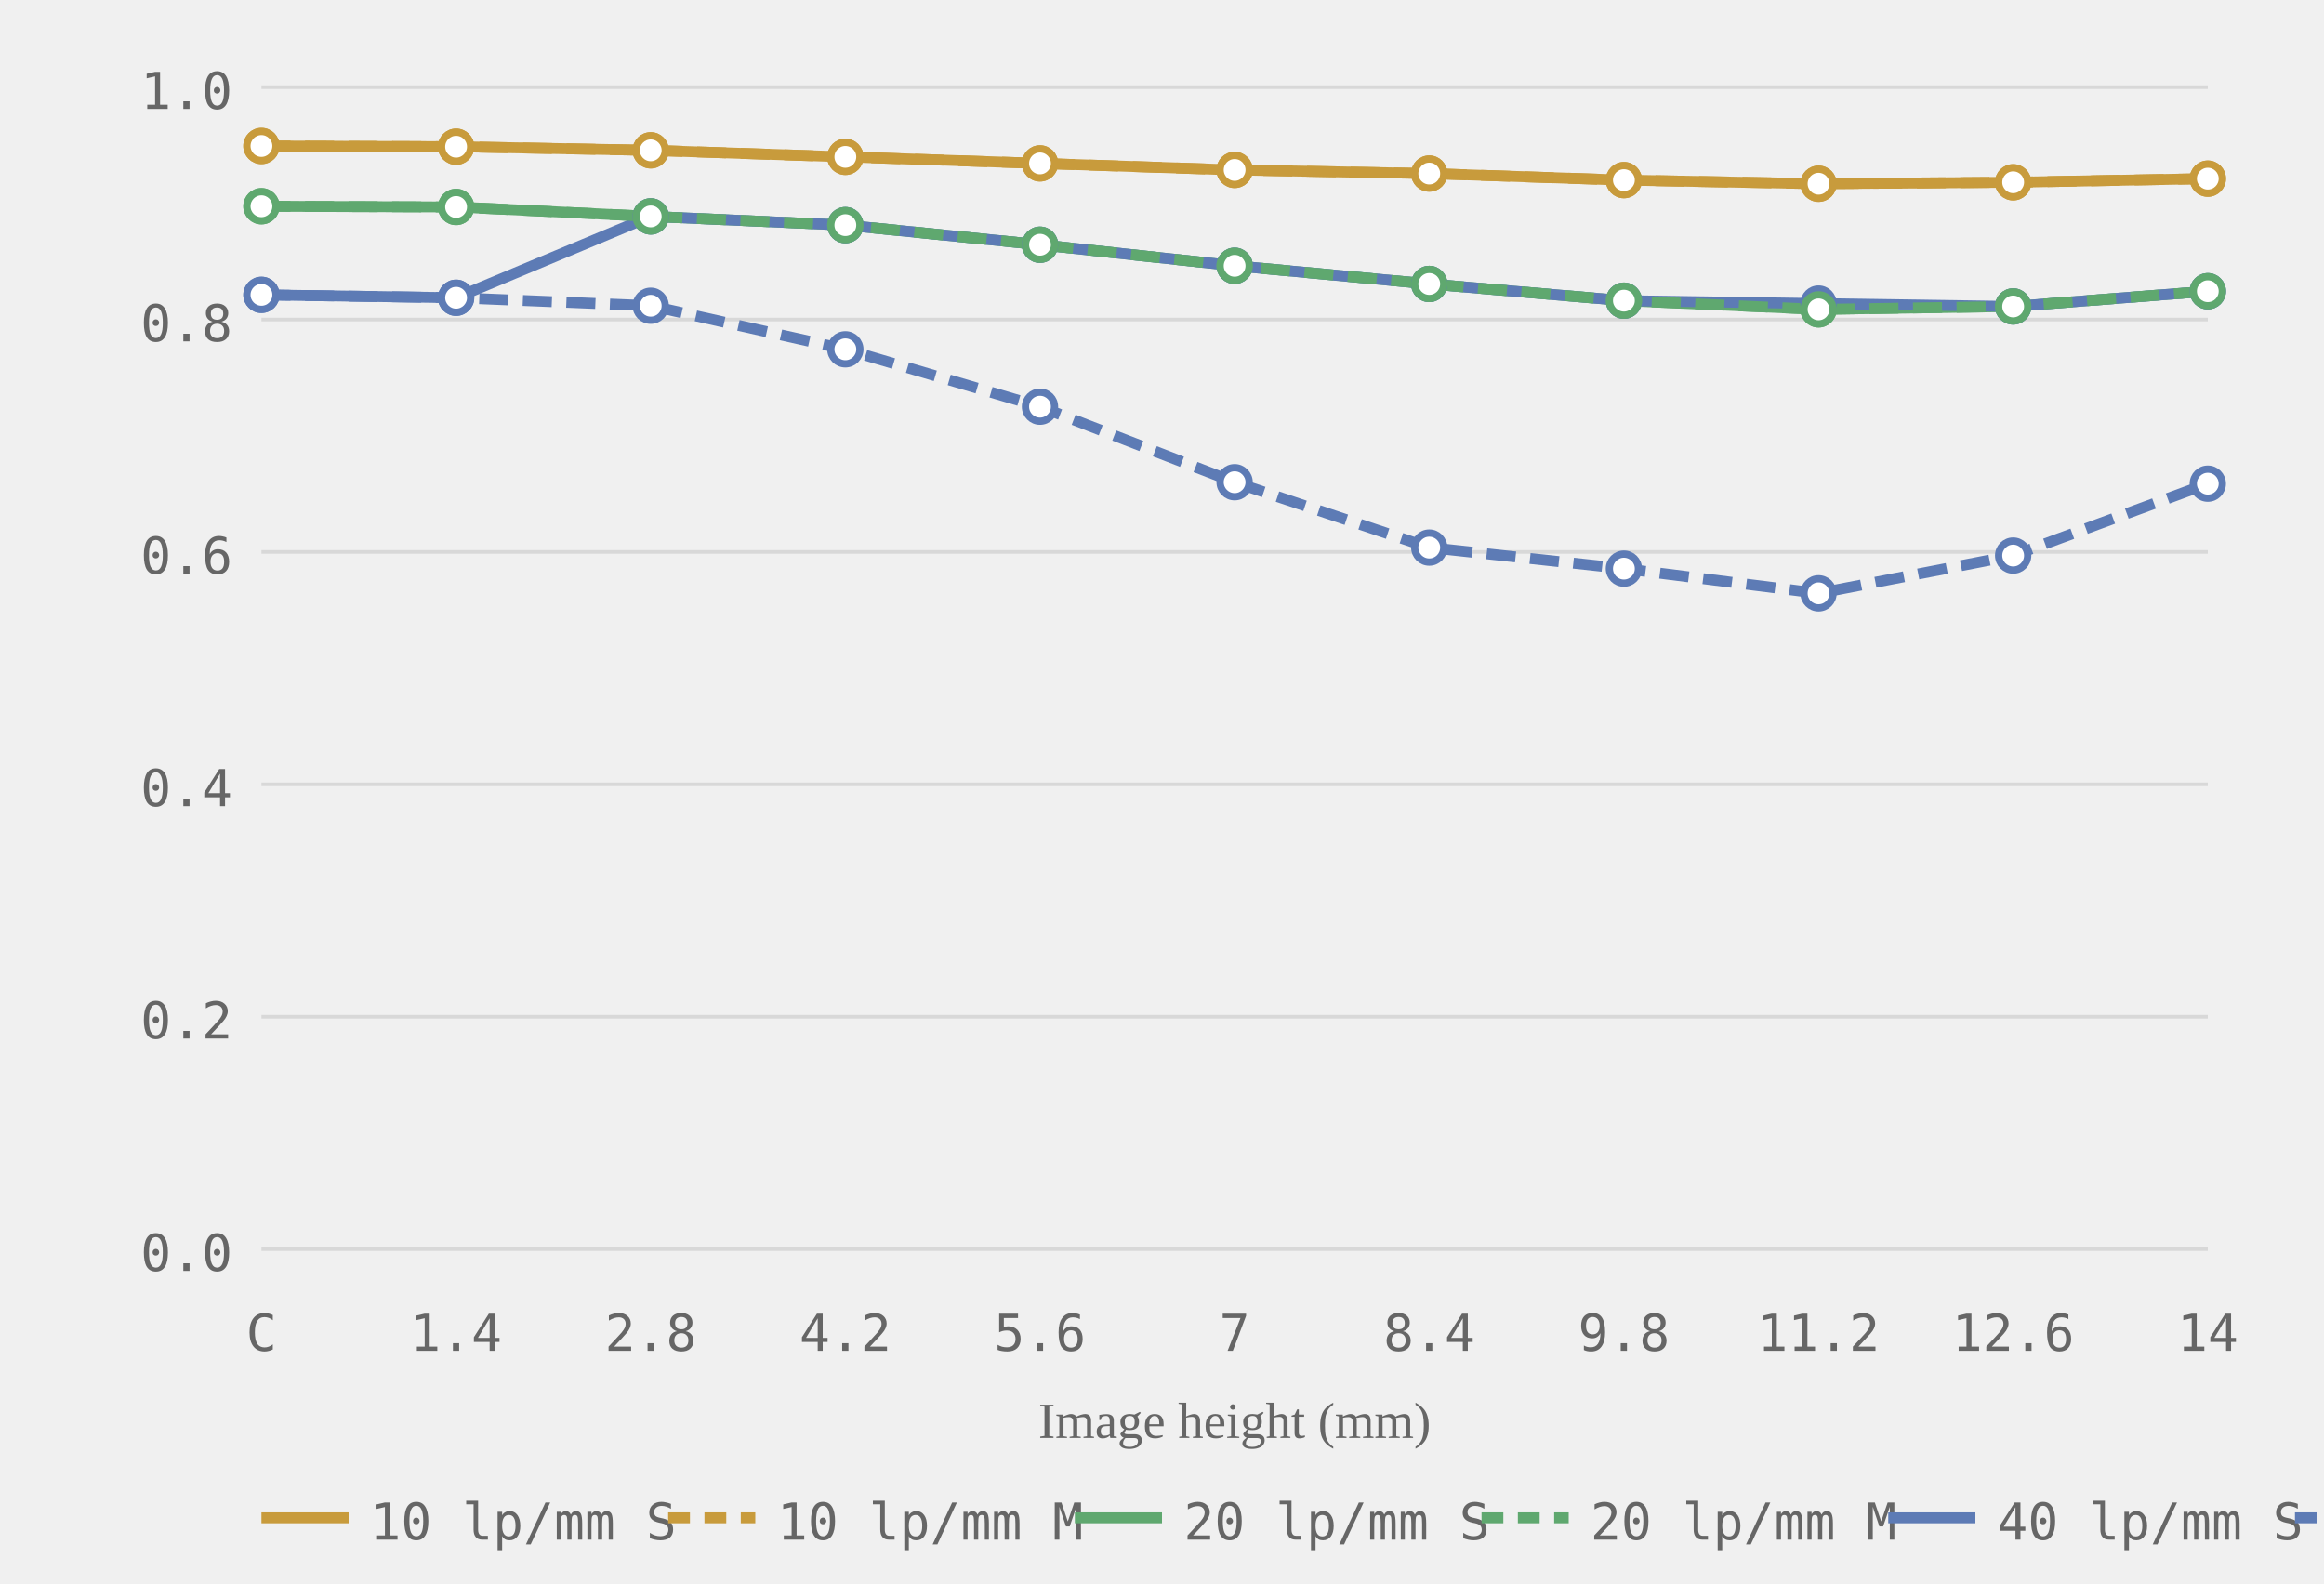
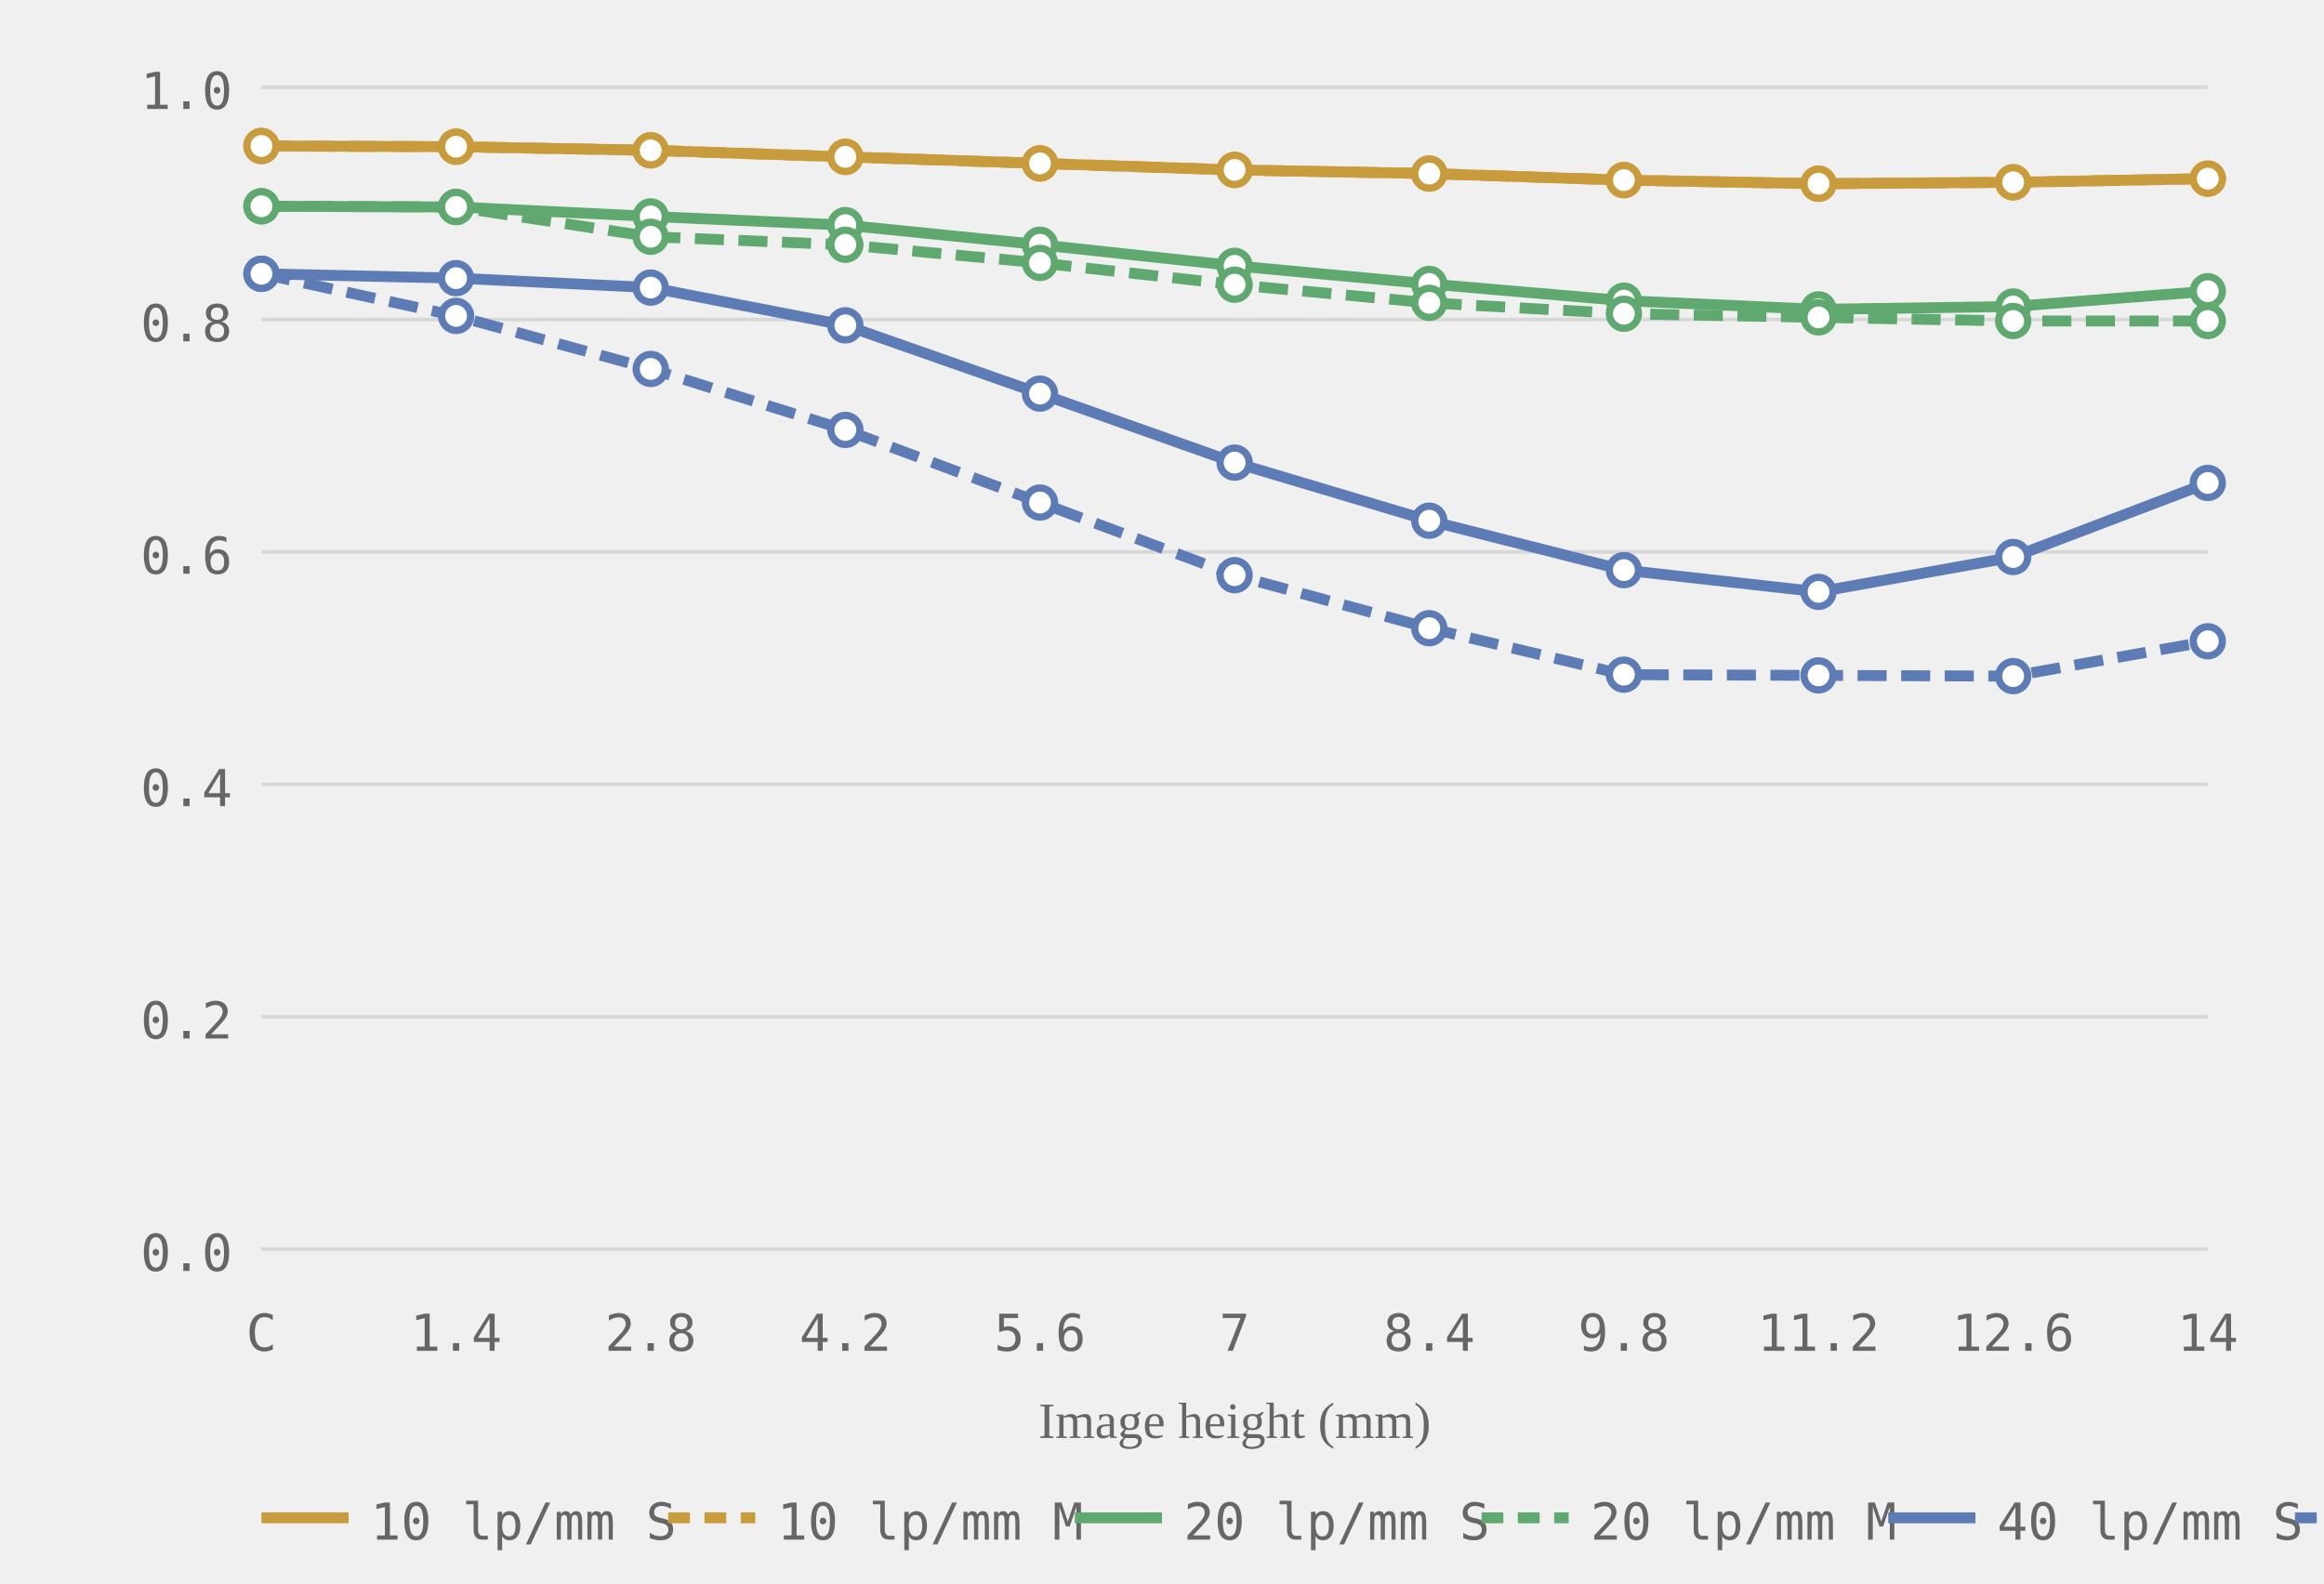
<svg xmlns="http://www.w3.org/2000/svg" viewBox="0 0 320 218" role="img" aria-label="MTF chart, generated from readings">
  <style>.grid-line { stroke: #d8d8d8; stroke-width: 0.5; }.axis-label { font-size: 7px; fill: #666666; font-family: ui-monospace, monospace; }.axis-y { text-anchor: end; }.axis-x { text-anchor: middle; }.axis-title { font-size: 7px; fill: #666666; text-anchor: middle; }.curve { fill: none; stroke-width: 1.5; }.curve-m { stroke-dasharray: 4 2; }.dot { fill: white; stroke-width: 1; }.legend-text { font-size: 7px; fill: #666666; font-family: ui-monospace, monospace; }</style>
  <line class="grid-line" x1="36" y1="172.0" x2="304" y2="172.0" />
  <line class="grid-line" x1="36" y1="140.0" x2="304" y2="140.0" />
  <line class="grid-line" x1="36" y1="108.0" x2="304" y2="108.0" />
  <line class="grid-line" x1="36" y1="76.0" x2="304" y2="76.0" />
  <line class="grid-line" x1="36" y1="44.0" x2="304" y2="44.0" />
  <line class="grid-line" x1="36" y1="12.0" x2="304" y2="12.0" />
  <text class="axis-label axis-y" x="32" y="175.0">0.0</text>
  <text class="axis-label axis-y" x="32" y="143.0">0.2</text>
  <text class="axis-label axis-y" x="32" y="111.0">0.4</text>
  <text class="axis-label axis-y" x="32" y="79.0">0.6</text>
  <text class="axis-label axis-y" x="32" y="47.0">0.8</text>
  <text class="axis-label axis-y" x="32" y="15.0">1.0</text>
  <text class="axis-label axis-x" x="36.0" y="186">C</text>
  <text class="axis-label axis-x" x="62.8" y="186">1.4</text>
  <text class="axis-label axis-x" x="89.6" y="186">2.8</text>
  <text class="axis-label axis-x" x="116.4" y="186">4.2</text>
  <text class="axis-label axis-x" x="143.2" y="186">5.6</text>
  <text class="axis-label axis-x" x="170.0" y="186">7</text>
  <text class="axis-label axis-x" x="196.8" y="186">8.4</text>
  <text class="axis-label axis-x" x="223.6" y="186">9.8</text>
  <text class="axis-label axis-x" x="250.4" y="186">11.2</text>
  <text class="axis-label axis-x" x="277.2" y="186">12.6</text>
  <text class="axis-label axis-x" x="304.0" y="186">14</text>
  <text class="axis-title" x="170.0" y="198">Image height (mm)</text>
  <polyline class="curve curve-10" style="stroke:#c89b3c" points="36.0,20.1 62.8,20.2 89.6,20.7 116.4,21.6 143.2,22.5 170.0,23.4 196.8,23.9 223.6,24.8 250.4,25.3 277.2,25.1 304.0,24.6" />
  <polyline class="curve curve-20" style="stroke:#5fa86f" points="36.0,28.4 62.8,28.5 89.6,29.8 116.4,31.0 143.2,33.7 170.0,36.6 196.8,39.1 223.6,41.4 250.4,42.6 277.2,42.2 304.0,40.1" />
-   <polyline class="curve curve-40" style="stroke:#5d7bb5" points="36.0,40.6 62.8,41.0 89.6,29.8 116.4,31.0 143.2,33.7 170.0,36.6 196.8,39.1 223.6,41.4 250.4,41.8 277.2,42.2 304.0,40.1" />
-   <polyline class="curve curve-40 curve-m" style="stroke:#5d7bb5" points="36.0,40.6 62.8,41.0 89.6,42.1 116.4,48.1 143.2,56.0 170.0,66.4 196.8,75.4 223.6,78.3 250.4,81.7 277.2,76.5 304.0,66.6" stroke-dasharray="4 2" />
+   <polyline class="curve curve-20 curve-m" style="stroke:#5fa86f" points="36.0,28.4 62.8,28.5 89.6,32.6 116.4,33.7 143.2,36.2 170.0,39.2 196.8,41.7 223.6,43.2 250.4,43.7 277.2,44.2 304.0,44.2" stroke-dasharray="4 2" />
+   <polyline class="curve curve-40" style="stroke:#5d7bb5" points="36.0,37.7 62.8,38.3 89.6,39.6 116.4,44.8 143.2,54.2 170.0,63.7 196.8,71.7 223.6,78.5 250.4,81.5 277.2,76.7 304.0,66.5" />
+   <polyline class="curve curve-40 curve-m" style="stroke:#5d7bb5" points="36.0,37.7 62.8,43.5 89.6,50.8 116.4,59.2 143.2,69.2 170.0,79.2 196.8,86.5 223.6,92.9 250.4,93.0 277.2,93.1 304.0,88.3" stroke-dasharray="4 2" />
  <polyline class="curve curve-10 curve-m" style="stroke:#c89b3c" points="36.0,20.1 62.8,20.2 89.6,20.7 116.4,21.6 143.2,22.5 170.0,23.4 196.8,23.9 223.6,24.8 250.4,25.3 277.2,25.1 304.0,24.6" stroke-dasharray="4 2" />
-   <polyline class="curve curve-20 curve-m" style="stroke:#5fa86f" points="36.0,28.4 62.8,28.5 89.6,29.8 116.4,31.0 143.2,33.7 170.0,36.6 196.8,39.1 223.6,41.4 250.4,42.6 277.2,42.2 304.0,40.1" stroke-dasharray="4 2" />
  <circle class="dot dot-10" style="stroke:#c89b3c" cx="36.0" cy="20.1" r="2" />
  <circle class="dot dot-10" style="stroke:#c89b3c" cx="62.8" cy="20.2" r="2" />
  <circle class="dot dot-10" style="stroke:#c89b3c" cx="89.6" cy="20.7" r="2" />
  <circle class="dot dot-10" style="stroke:#c89b3c" cx="116.4" cy="21.6" r="2" />
  <circle class="dot dot-10" style="stroke:#c89b3c" cx="143.2" cy="22.5" r="2" />
  <circle class="dot dot-10" style="stroke:#c89b3c" cx="170.0" cy="23.4" r="2" />
  <circle class="dot dot-10" style="stroke:#c89b3c" cx="196.8" cy="23.9" r="2" />
  <circle class="dot dot-10" style="stroke:#c89b3c" cx="223.6" cy="24.8" r="2" />
  <circle class="dot dot-10" style="stroke:#c89b3c" cx="250.4" cy="25.3" r="2" />
  <circle class="dot dot-10" style="stroke:#c89b3c" cx="277.2" cy="25.1" r="2" />
  <circle class="dot dot-10" style="stroke:#c89b3c" cx="304.0" cy="24.6" r="2" />
  <circle class="dot dot-20" style="stroke:#5fa86f" cx="36.0" cy="28.4" r="2" />
  <circle class="dot dot-20" style="stroke:#5fa86f" cx="62.8" cy="28.5" r="2" />
  <circle class="dot dot-20" style="stroke:#5fa86f" cx="89.6" cy="29.8" r="2" />
  <circle class="dot dot-20" style="stroke:#5fa86f" cx="116.4" cy="31.0" r="2" />
  <circle class="dot dot-20" style="stroke:#5fa86f" cx="143.2" cy="33.7" r="2" />
  <circle class="dot dot-20" style="stroke:#5fa86f" cx="170.0" cy="36.6" r="2" />
  <circle class="dot dot-20" style="stroke:#5fa86f" cx="196.8" cy="39.1" r="2" />
  <circle class="dot dot-20" style="stroke:#5fa86f" cx="223.6" cy="41.4" r="2" />
  <circle class="dot dot-20" style="stroke:#5fa86f" cx="250.4" cy="42.6" r="2" />
  <circle class="dot dot-20" style="stroke:#5fa86f" cx="277.2" cy="42.2" r="2" />
  <circle class="dot dot-20" style="stroke:#5fa86f" cx="304.0" cy="40.1" r="2" />
-   <circle class="dot dot-40" style="stroke:#5d7bb5" cx="36.0" cy="40.6" r="2" />
-   <circle class="dot dot-40" style="stroke:#5d7bb5" cx="62.8" cy="41.0" r="2" />
-   <circle class="dot dot-40" style="stroke:#5d7bb5" cx="89.6" cy="29.8" r="2" />
-   <circle class="dot dot-40" style="stroke:#5d7bb5" cx="116.4" cy="31.0" r="2" />
-   <circle class="dot dot-40" style="stroke:#5d7bb5" cx="143.2" cy="33.7" r="2" />
-   <circle class="dot dot-40" style="stroke:#5d7bb5" cx="170.0" cy="36.6" r="2" />
-   <circle class="dot dot-40" style="stroke:#5d7bb5" cx="196.8" cy="39.1" r="2" />
-   <circle class="dot dot-40" style="stroke:#5d7bb5" cx="223.6" cy="41.4" r="2" />
-   <circle class="dot dot-40" style="stroke:#5d7bb5" cx="250.4" cy="41.8" r="2" />
-   <circle class="dot dot-40" style="stroke:#5d7bb5" cx="277.2" cy="42.2" r="2" />
-   <circle class="dot dot-40" style="stroke:#5d7bb5" cx="304.0" cy="40.1" r="2" />
-   <circle class="dot dot-40" style="stroke:#5d7bb5" cx="36.0" cy="40.6" r="2" />
-   <circle class="dot dot-40" style="stroke:#5d7bb5" cx="62.8" cy="41.0" r="2" />
-   <circle class="dot dot-40" style="stroke:#5d7bb5" cx="89.6" cy="42.1" r="2" />
-   <circle class="dot dot-40" style="stroke:#5d7bb5" cx="116.4" cy="48.1" r="2" />
-   <circle class="dot dot-40" style="stroke:#5d7bb5" cx="143.2" cy="56.0" r="2" />
-   <circle class="dot dot-40" style="stroke:#5d7bb5" cx="170.0" cy="66.4" r="2" />
-   <circle class="dot dot-40" style="stroke:#5d7bb5" cx="196.8" cy="75.4" r="2" />
-   <circle class="dot dot-40" style="stroke:#5d7bb5" cx="223.6" cy="78.3" r="2" />
-   <circle class="dot dot-40" style="stroke:#5d7bb5" cx="250.4" cy="81.7" r="2" />
-   <circle class="dot dot-40" style="stroke:#5d7bb5" cx="277.2" cy="76.5" r="2" />
-   <circle class="dot dot-40" style="stroke:#5d7bb5" cx="304.0" cy="66.6" r="2" />
+   <circle class="dot dot-20" style="stroke:#5fa86f" cx="36.0" cy="28.4" r="2" />
+   <circle class="dot dot-20" style="stroke:#5fa86f" cx="62.8" cy="28.5" r="2" />
+   <circle class="dot dot-20" style="stroke:#5fa86f" cx="89.6" cy="32.6" r="2" />
+   <circle class="dot dot-20" style="stroke:#5fa86f" cx="116.4" cy="33.7" r="2" />
+   <circle class="dot dot-20" style="stroke:#5fa86f" cx="143.2" cy="36.2" r="2" />
+   <circle class="dot dot-20" style="stroke:#5fa86f" cx="170.0" cy="39.2" r="2" />
+   <circle class="dot dot-20" style="stroke:#5fa86f" cx="196.8" cy="41.7" r="2" />
+   <circle class="dot dot-20" style="stroke:#5fa86f" cx="223.6" cy="43.2" r="2" />
+   <circle class="dot dot-20" style="stroke:#5fa86f" cx="250.4" cy="43.7" r="2" />
+   <circle class="dot dot-20" style="stroke:#5fa86f" cx="277.2" cy="44.2" r="2" />
+   <circle class="dot dot-20" style="stroke:#5fa86f" cx="304.0" cy="44.2" r="2" />
+   <circle class="dot dot-40" style="stroke:#5d7bb5" cx="36.0" cy="37.7" r="2" />
+   <circle class="dot dot-40" style="stroke:#5d7bb5" cx="62.8" cy="38.3" r="2" />
+   <circle class="dot dot-40" style="stroke:#5d7bb5" cx="89.6" cy="39.6" r="2" />
+   <circle class="dot dot-40" style="stroke:#5d7bb5" cx="116.4" cy="44.8" r="2" />
+   <circle class="dot dot-40" style="stroke:#5d7bb5" cx="143.2" cy="54.2" r="2" />
+   <circle class="dot dot-40" style="stroke:#5d7bb5" cx="170.0" cy="63.7" r="2" />
+   <circle class="dot dot-40" style="stroke:#5d7bb5" cx="196.8" cy="71.7" r="2" />
+   <circle class="dot dot-40" style="stroke:#5d7bb5" cx="223.6" cy="78.5" r="2" />
+   <circle class="dot dot-40" style="stroke:#5d7bb5" cx="250.4" cy="81.5" r="2" />
+   <circle class="dot dot-40" style="stroke:#5d7bb5" cx="277.2" cy="76.7" r="2" />
+   <circle class="dot dot-40" style="stroke:#5d7bb5" cx="304.0" cy="66.5" r="2" />
+   <circle class="dot dot-40" style="stroke:#5d7bb5" cx="36.0" cy="37.7" r="2" />
+   <circle class="dot dot-40" style="stroke:#5d7bb5" cx="62.8" cy="43.5" r="2" />
+   <circle class="dot dot-40" style="stroke:#5d7bb5" cx="89.6" cy="50.8" r="2" />
+   <circle class="dot dot-40" style="stroke:#5d7bb5" cx="116.4" cy="59.2" r="2" />
+   <circle class="dot dot-40" style="stroke:#5d7bb5" cx="143.2" cy="69.2" r="2" />
+   <circle class="dot dot-40" style="stroke:#5d7bb5" cx="170.0" cy="79.2" r="2" />
+   <circle class="dot dot-40" style="stroke:#5d7bb5" cx="196.8" cy="86.5" r="2" />
+   <circle class="dot dot-40" style="stroke:#5d7bb5" cx="223.6" cy="92.9" r="2" />
+   <circle class="dot dot-40" style="stroke:#5d7bb5" cx="250.4" cy="93.0" r="2" />
+   <circle class="dot dot-40" style="stroke:#5d7bb5" cx="277.2" cy="93.1" r="2" />
+   <circle class="dot dot-40" style="stroke:#5d7bb5" cx="304.0" cy="88.3" r="2" />
  <circle class="dot dot-10" style="stroke:#c89b3c" cx="36.0" cy="20.1" r="2" />
  <circle class="dot dot-10" style="stroke:#c89b3c" cx="62.8" cy="20.2" r="2" />
  <circle class="dot dot-10" style="stroke:#c89b3c" cx="89.6" cy="20.7" r="2" />
  <circle class="dot dot-10" style="stroke:#c89b3c" cx="116.4" cy="21.6" r="2" />
  <circle class="dot dot-10" style="stroke:#c89b3c" cx="143.2" cy="22.5" r="2" />
  <circle class="dot dot-10" style="stroke:#c89b3c" cx="170.0" cy="23.4" r="2" />
  <circle class="dot dot-10" style="stroke:#c89b3c" cx="196.8" cy="23.9" r="2" />
  <circle class="dot dot-10" style="stroke:#c89b3c" cx="223.6" cy="24.8" r="2" />
  <circle class="dot dot-10" style="stroke:#c89b3c" cx="250.4" cy="25.3" r="2" />
  <circle class="dot dot-10" style="stroke:#c89b3c" cx="277.2" cy="25.1" r="2" />
  <circle class="dot dot-10" style="stroke:#c89b3c" cx="304.0" cy="24.6" r="2" />
-   <circle class="dot dot-20" style="stroke:#5fa86f" cx="36.0" cy="28.4" r="2" />
-   <circle class="dot dot-20" style="stroke:#5fa86f" cx="62.8" cy="28.5" r="2" />
-   <circle class="dot dot-20" style="stroke:#5fa86f" cx="89.6" cy="29.8" r="2" />
-   <circle class="dot dot-20" style="stroke:#5fa86f" cx="116.4" cy="31.0" r="2" />
-   <circle class="dot dot-20" style="stroke:#5fa86f" cx="143.2" cy="33.7" r="2" />
-   <circle class="dot dot-20" style="stroke:#5fa86f" cx="170.0" cy="36.6" r="2" />
-   <circle class="dot dot-20" style="stroke:#5fa86f" cx="196.8" cy="39.1" r="2" />
-   <circle class="dot dot-20" style="stroke:#5fa86f" cx="223.6" cy="41.4" r="2" />
-   <circle class="dot dot-20" style="stroke:#5fa86f" cx="250.4" cy="42.6" r="2" />
-   <circle class="dot dot-20" style="stroke:#5fa86f" cx="277.2" cy="42.2" r="2" />
-   <circle class="dot dot-20" style="stroke:#5fa86f" cx="304.0" cy="40.1" r="2" />
  <line x1="36" y1="209" x2="48" y2="209" stroke="#c89b3c" stroke-width="1.5" />
  <text class="legend-text" x="51" y="212">10 lp/mm S</text>
  <line x1="92" y1="209" x2="104" y2="209" stroke="#c89b3c" stroke-width="1.5" stroke-dasharray="3 2" />
  <text class="legend-text" x="107" y="212">10 lp/mm M</text>
  <line x1="148" y1="209" x2="160" y2="209" stroke="#5fa86f" stroke-width="1.5" />
  <text class="legend-text" x="163" y="212">20 lp/mm S</text>
  <line x1="204" y1="209" x2="216" y2="209" stroke="#5fa86f" stroke-width="1.5" stroke-dasharray="3 2" />
  <text class="legend-text" x="219" y="212">20 lp/mm M</text>
  <line x1="260" y1="209" x2="272" y2="209" stroke="#5d7bb5" stroke-width="1.5" />
  <text class="legend-text" x="275" y="212">40 lp/mm S</text>
  <line x1="316" y1="209" x2="328" y2="209" stroke="#5d7bb5" stroke-width="1.5" stroke-dasharray="3 2" />
  <text class="legend-text" x="331" y="212">40 lp/mm M</text>
</svg>
